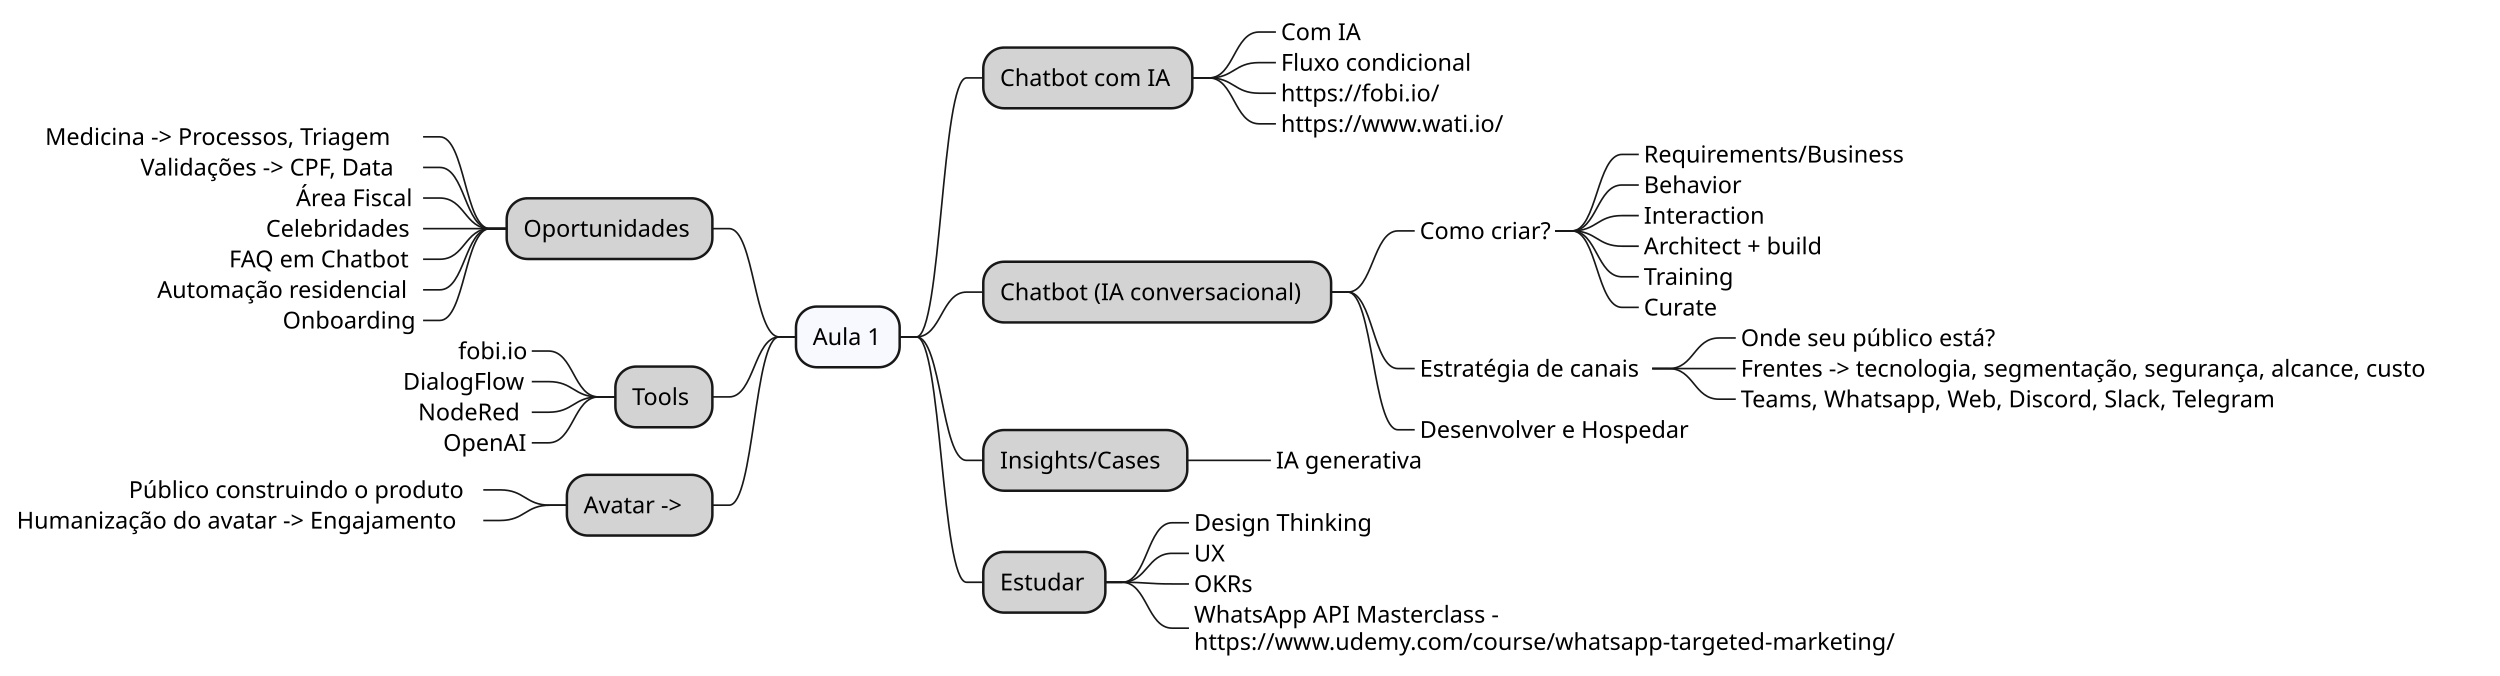
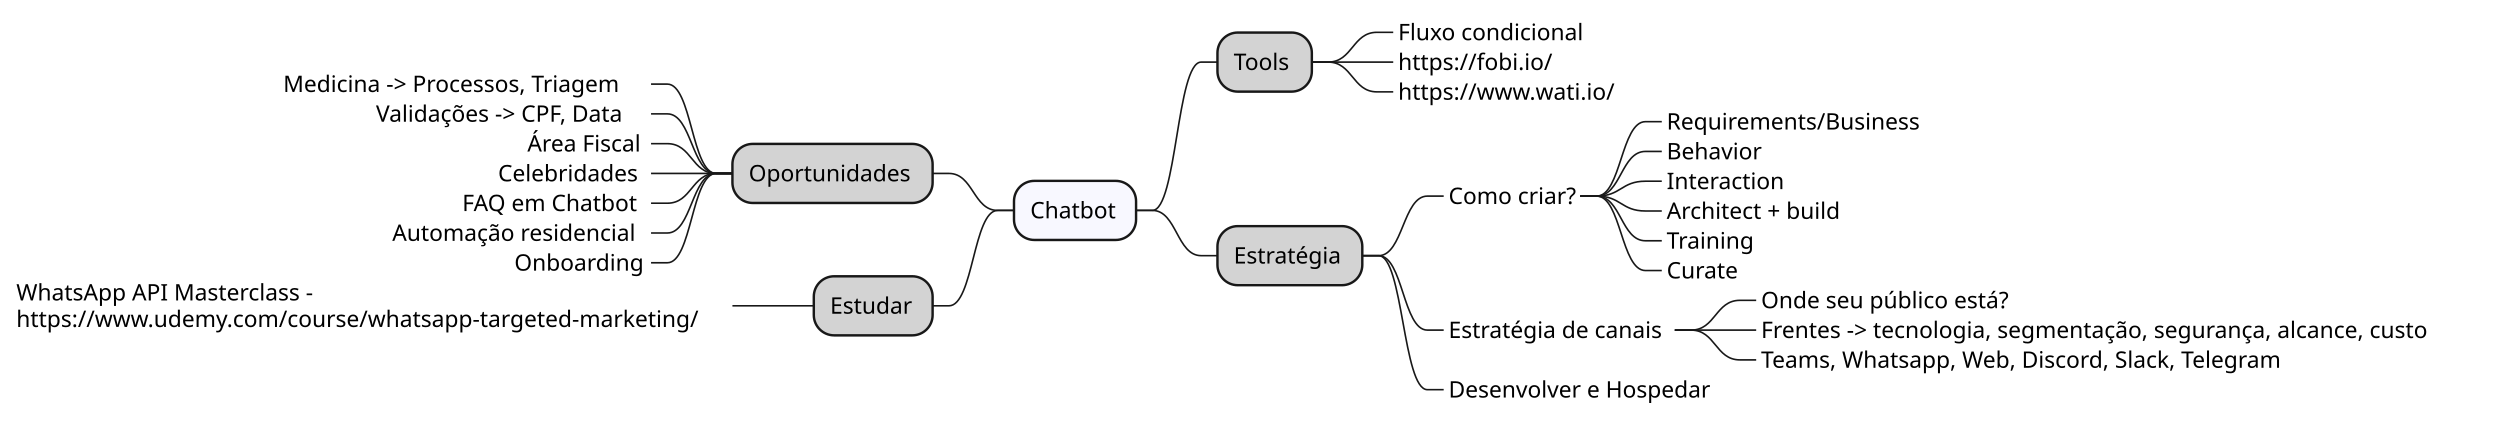
- <svg xmlns="http://www.w3.org/2000/svg" contentStyleType="text/css" height="404px" preserveAspectRatio="none" style="width:1495px;height:404px;background:#FFFFFF;" version="1.1" viewBox="0 0 1495 404" width="1495px" zoomAndPan="magnify">
+ <svg xmlns="http://www.w3.org/2000/svg" contentStyleType="text/css" height="260px" preserveAspectRatio="none" style="width:1536px;height:260px;background:#FFFFFF;" version="1.1" viewBox="0 0 1536 260" width="1536px" zoomAndPan="magnify">
  <defs />
  <g>
-     <rect fill="#F8F8FF" height="36.297" rx="12.5" ry="12.5" style="stroke:#181818;stroke-width:1.5;" width="62" x="476" y="183.32" />
-     <text fill="#000000" font-family="sans-serif" font-size="14" lengthAdjust="spacing" textLength="42" x="486" y="206.315">Aula 1</text>
-     <rect fill="#D3D3D3" height="36.297" rx="12.5" ry="12.5" style="stroke:#181818;stroke-width:1.5;" width="125" x="588" y="28.445" />
-     <text fill="#000000" font-family="sans-serif" font-size="14" lengthAdjust="spacing" textLength="105" x="598" y="51.44">Chatbot com IA</text>
-     <text fill="#000000" font-family="sans-serif" font-size="14" lengthAdjust="spacing" textLength="48" x="766" y="23.995">Com IA</text>
-     <path d="M713,46.594 L723,46.594 C738,46.594 738,19.148 753,19.148 L763,19.148 " fill="none" style="stroke:#181818;stroke-width:1.0;" />
-     <text fill="#000000" font-family="sans-serif" font-size="14" lengthAdjust="spacing" textLength="118" x="766" y="42.292">Fluxo condicional</text>
-     <path d="M713,46.594 L723,46.594 C738,46.594 738,37.445 753,37.445 L763,37.445 " fill="none" style="stroke:#181818;stroke-width:1.0;" />
-     <text fill="#000000" font-family="sans-serif" font-size="14" lengthAdjust="spacing" textLength="97" x="766" y="60.589">https://fobi.io/</text>
-     <path d="M713,46.594 L723,46.594 C738,46.594 738,55.742 753,55.742 L763,55.742 " fill="none" style="stroke:#181818;stroke-width:1.0;" />
-     <text fill="#000000" font-family="sans-serif" font-size="14" lengthAdjust="spacing" textLength="136" x="766" y="78.886">https://www.wati.io/</text>
-     <path d="M713,46.594 L723,46.594 C738,46.594 738,74.039 753,74.039 L763,74.039 " fill="none" style="stroke:#181818;stroke-width:1.0;" />
-     <path d="M538,201.469 L548,201.469 C563,201.469 563,46.594 578,46.594 L588,46.594 " fill="none" style="stroke:#181818;stroke-width:1.0;" />
-     <rect fill="#D3D3D3" height="36.297" rx="12.5" ry="12.5" style="stroke:#181818;stroke-width:1.5;" width="208" x="588" y="156.523" />
-     <text fill="#000000" font-family="sans-serif" font-size="14" lengthAdjust="spacing" textLength="188" x="598" y="179.519">Chatbot (IA conversacional)</text>
-     <text fill="#000000" font-family="sans-serif" font-size="14" lengthAdjust="spacing" textLength="81" x="849" y="142.925">Como criar?</text>
-     <text fill="#000000" font-family="sans-serif" font-size="14" lengthAdjust="spacing" textLength="167" x="983" y="97.183">Requirements/Business</text>
-     <path d="M930,138.078 L940,138.078 C955,138.078 955,92.336 970,92.336 L980,92.336 " fill="none" style="stroke:#181818;stroke-width:1.0;" />
-     <text fill="#000000" font-family="sans-serif" font-size="14" lengthAdjust="spacing" textLength="60" x="983" y="115.48">Behavior</text>
-     <path d="M930,138.078 L940,138.078 C955,138.078 955,110.633 970,110.633 L980,110.633 " fill="none" style="stroke:#181818;stroke-width:1.0;" />
-     <text fill="#000000" font-family="sans-serif" font-size="14" lengthAdjust="spacing" textLength="73" x="983" y="133.776">Interaction</text>
-     <path d="M930,138.078 L940,138.078 C955,138.078 955,128.93 970,128.93 L980,128.93 " fill="none" style="stroke:#181818;stroke-width:1.0;" />
-     <text fill="#000000" font-family="sans-serif" font-size="14" lengthAdjust="spacing" textLength="114" x="983" y="152.073">Architect + build</text>
-     <path d="M930,138.078 L940,138.078 C955,138.078 955,147.227 970,147.227 L980,147.227 " fill="none" style="stroke:#181818;stroke-width:1.0;" />
-     <text fill="#000000" font-family="sans-serif" font-size="14" lengthAdjust="spacing" textLength="55" x="983" y="170.37">Training</text>
-     <path d="M930,138.078 L940,138.078 C955,138.078 955,165.523 970,165.523 L980,165.523 " fill="none" style="stroke:#181818;stroke-width:1.0;" />
-     <text fill="#000000" font-family="sans-serif" font-size="14" lengthAdjust="spacing" textLength="46" x="983" y="188.667">Curate</text>
-     <path d="M930,138.078 L940,138.078 C955,138.078 955,183.82 970,183.82 L980,183.82 " fill="none" style="stroke:#181818;stroke-width:1.0;" />
-     <path d="M796,174.672 L806,174.672 C821,174.672 821,138.078 836,138.078 L846,138.078 " fill="none" style="stroke:#181818;stroke-width:1.0;" />
-     <text fill="#000000" font-family="sans-serif" font-size="14" lengthAdjust="spacing" textLength="139" x="849" y="225.261">Estratégia de canais</text>
-     <text fill="#000000" font-family="sans-serif" font-size="14" lengthAdjust="spacing" textLength="163" x="1041" y="206.964">Onde seu público está?</text>
-     <path d="M988,220.414 L998,220.414 C1013,220.414 1013,202.117 1028,202.117 L1038,202.117 " fill="none" style="stroke:#181818;stroke-width:1.0;" />
-     <text fill="#000000" font-family="sans-serif" font-size="14" lengthAdjust="spacing" textLength="442" x="1041" y="225.261">Frentes -&gt; tecnologia, segmentação, segurança, alcance, custo</text>
-     <path d="M988,220.414 L998,220.414 C1013,220.414 1013,220.414 1028,220.414 L1038,220.414 " fill="none" style="stroke:#181818;stroke-width:1.0;" />
-     <text fill="#000000" font-family="sans-serif" font-size="14" lengthAdjust="spacing" textLength="341" x="1041" y="243.558">Teams, Whatsapp, Web, Discord, Slack, Telegram</text>
-     <path d="M988,220.414 L998,220.414 C1013,220.414 1013,238.711 1028,238.711 L1038,238.711 " fill="none" style="stroke:#181818;stroke-width:1.0;" />
-     <path d="M796,174.672 L806,174.672 C821,174.672 821,220.414 836,220.414 L846,220.414 " fill="none" style="stroke:#181818;stroke-width:1.0;" />
-     <text fill="#000000" font-family="sans-serif" font-size="14" lengthAdjust="spacing" textLength="170" x="849" y="261.854">Desenvolver e Hospedar</text>
-     <path d="M796,174.672 L806,174.672 C821,174.672 821,257.008 836,257.008 L846,257.008 " fill="none" style="stroke:#181818;stroke-width:1.0;" />
-     <path d="M538,201.469 L548,201.469 C563,201.469 563,174.672 578,174.672 L588,174.672 " fill="none" style="stroke:#181818;stroke-width:1.0;" />
-     <rect fill="#D3D3D3" height="36.297" rx="12.5" ry="12.5" style="stroke:#181818;stroke-width:1.5;" width="122" x="588" y="257.156" />
-     <text fill="#000000" font-family="sans-serif" font-size="14" lengthAdjust="spacing" textLength="102" x="598" y="280.151">Insights/Cases</text>
-     <text fill="#000000" font-family="sans-serif" font-size="14" lengthAdjust="spacing" textLength="88" x="763" y="280.151">IA generativa</text>
-     <path d="M710,275.305 L720,275.305 C735,275.305 735,275.305 750,275.305 L760,275.305 " fill="none" style="stroke:#181818;stroke-width:1.0;" />
-     <path d="M538,201.469 L548,201.469 C563,201.469 563,275.305 578,275.305 L588,275.305 " fill="none" style="stroke:#181818;stroke-width:1.0;" />
-     <rect fill="#D3D3D3" height="36.297" rx="12.5" ry="12.5" style="stroke:#181818;stroke-width:1.5;" width="73" x="588" y="330.047" />
-     <text fill="#000000" font-family="sans-serif" font-size="14" lengthAdjust="spacing" textLength="53" x="598" y="353.042">Estudar</text>
-     <text fill="#000000" font-family="sans-serif" font-size="14" lengthAdjust="spacing" textLength="112" x="714" y="317.448">Design Thinking</text>
-     <path d="M661,348.195 L671,348.195 C686,348.195 686,312.602 701,312.602 L711,312.602 " fill="none" style="stroke:#181818;stroke-width:1.0;" />
-     <text fill="#000000" font-family="sans-serif" font-size="14" lengthAdjust="spacing" textLength="19" x="714" y="335.745">UX</text>
-     <path d="M661,348.195 L671,348.195 C686,348.195 686,330.898 701,330.898 L711,330.898 " fill="none" style="stroke:#181818;stroke-width:1.0;" />
-     <text fill="#000000" font-family="sans-serif" font-size="14" lengthAdjust="spacing" textLength="38" x="714" y="354.042">OKRs</text>
-     <path d="M661,348.195 L671,348.195 C686,348.195 686,349.195 701,349.195 L711,349.195 " fill="none" style="stroke:#181818;stroke-width:1.0;" />
-     <text fill="#000000" font-family="sans-serif" font-size="14" lengthAdjust="spacing" textLength="190" x="714" y="372.339">WhatsApp API Masterclass -</text>
-     <text fill="#000000" font-family="sans-serif" font-size="14" lengthAdjust="spacing" textLength="437" x="714" y="388.636">https://www.udemy.com/course/whatsapp-targeted-marketing/</text>
-     <path d="M661,348.195 L671,348.195 C686,348.195 686,375.641 701,375.641 L711,375.641 " fill="none" style="stroke:#181818;stroke-width:1.0;" />
-     <path d="M538,201.469 L548,201.469 C563,201.469 563,348.195 578,348.195 L588,348.195 " fill="none" style="stroke:#181818;stroke-width:1.0;" />
-     <rect fill="#D3D3D3" height="36.297" rx="12.5" ry="12.5" style="stroke:#181818;stroke-width:1.5;" width="123" x="303" y="118.578" />
-     <text fill="#000000" font-family="sans-serif" font-size="14" lengthAdjust="spacing" textLength="103" x="313" y="141.573">Oportunidades</text>
-     <text fill="#000000" font-family="sans-serif" font-size="14" lengthAdjust="spacing" textLength="223" x="27" y="86.683">Medicina -&gt; Processos, Triagem</text>
-     <path d="M303,136.727 L293,136.727 C278,136.727 278,81.836 263,81.836 L253,81.836 " fill="none" style="stroke:#181818;stroke-width:1.0;" />
-     <text fill="#000000" font-family="sans-serif" font-size="14" lengthAdjust="spacing" textLength="166" x="84" y="104.98">Validações -&gt; CPF, Data</text>
-     <path d="M303,136.727 L293,136.727 C278,136.727 278,100.133 263,100.133 L253,100.133 " fill="none" style="stroke:#181818;stroke-width:1.0;" />
-     <text fill="#000000" font-family="sans-serif" font-size="14" lengthAdjust="spacing" textLength="73" x="177" y="123.276">Área Fiscal</text>
-     <path d="M303,136.727 L293,136.727 C278,136.727 278,118.43 263,118.43 L253,118.43 " fill="none" style="stroke:#181818;stroke-width:1.0;" />
-     <text fill="#000000" font-family="sans-serif" font-size="14" lengthAdjust="spacing" textLength="91" x="159" y="141.573">Celebridades</text>
-     <path d="M303,136.727 L293,136.727 C278,136.727 278,136.727 263,136.727 L253,136.727 " fill="none" style="stroke:#181818;stroke-width:1.0;" />
-     <text fill="#000000" font-family="sans-serif" font-size="14" lengthAdjust="spacing" textLength="113" x="137" y="159.87">FAQ em Chatbot</text>
-     <path d="M303,136.727 L293,136.727 C278,136.727 278,155.023 263,155.023 L253,155.023 " fill="none" style="stroke:#181818;stroke-width:1.0;" />
-     <text fill="#000000" font-family="sans-serif" font-size="14" lengthAdjust="spacing" textLength="156" x="94" y="178.167">Automação residencial</text>
-     <path d="M303,136.727 L293,136.727 C278,136.727 278,173.32 263,173.32 L253,173.32 " fill="none" style="stroke:#181818;stroke-width:1.0;" />
-     <text fill="#000000" font-family="sans-serif" font-size="14" lengthAdjust="spacing" textLength="81" x="169" y="196.464">Onboarding</text>
-     <path d="M303,136.727 L293,136.727 C278,136.727 278,191.617 263,191.617 L253,191.617 " fill="none" style="stroke:#181818;stroke-width:1.0;" />
-     <path d="M476,201.469 L466,201.469 C451,201.469 451,136.727 436,136.727 L426,136.727 " fill="none" style="stroke:#181818;stroke-width:1.0;" />
-     <rect fill="#D3D3D3" height="36.297" rx="12.5" ry="12.5" style="stroke:#181818;stroke-width:1.5;" width="58" x="368" y="219.211" />
-     <text fill="#000000" font-family="sans-serif" font-size="14" lengthAdjust="spacing" textLength="38" x="378" y="242.206">Tools</text>
-     <text fill="#000000" font-family="sans-serif" font-size="14" lengthAdjust="spacing" textLength="41" x="274" y="214.761">fobi.io</text>
-     <path d="M368,237.359 L358,237.359 C343,237.359 343,209.914 328,209.914 L318,209.914 " fill="none" style="stroke:#181818;stroke-width:1.0;" />
-     <text fill="#000000" font-family="sans-serif" font-size="14" lengthAdjust="spacing" textLength="74" x="241" y="233.058">DialogFlow</text>
-     <path d="M368,237.359 L358,237.359 C343,237.359 343,228.211 328,228.211 L318,228.211 " fill="none" style="stroke:#181818;stroke-width:1.0;" />
-     <text fill="#000000" font-family="sans-serif" font-size="14" lengthAdjust="spacing" textLength="65" x="250" y="251.355">NodeRed</text>
-     <path d="M368,237.359 L358,237.359 C343,237.359 343,246.508 328,246.508 L318,246.508 " fill="none" style="stroke:#181818;stroke-width:1.0;" />
-     <text fill="#000000" font-family="sans-serif" font-size="14" lengthAdjust="spacing" textLength="50" x="265" y="269.651">OpenAI</text>
-     <path d="M368,237.359 L358,237.359 C343,237.359 343,264.805 328,264.805 L318,264.805 " fill="none" style="stroke:#181818;stroke-width:1.0;" />
-     <path d="M476,201.469 L466,201.469 C451,201.469 451,237.359 436,237.359 L426,237.359 " fill="none" style="stroke:#181818;stroke-width:1.0;" />
-     <rect fill="#D3D3D3" height="36.297" rx="12.5" ry="12.5" style="stroke:#181818;stroke-width:1.5;" width="87" x="339" y="283.953" />
-     <text fill="#000000" font-family="sans-serif" font-size="14" lengthAdjust="spacing" textLength="63" x="349" y="306.948">Avatar -&gt;</text>
-     <text fill="#000000" font-family="sans-serif" font-size="14" lengthAdjust="spacing" textLength="209" x="77" y="297.8">Público construindo o produto</text>
-     <path d="M339,302.102 L329,302.102 C314,302.102 314,292.953 299,292.953 L289,292.953 " fill="none" style="stroke:#181818;stroke-width:1.0;" />
-     <text fill="#000000" font-family="sans-serif" font-size="14" lengthAdjust="spacing" textLength="276" x="10" y="316.097">Humanização do avatar -&gt; Engajamento</text>
-     <path d="M339,302.102 L329,302.102 C314,302.102 314,311.25 299,311.25 L289,311.25 " fill="none" style="stroke:#181818;stroke-width:1.0;" />
-     <path d="M476,201.469 L466,201.469 C451,201.469 451,302.102 436,302.102 L426,302.102 " fill="none" style="stroke:#181818;stroke-width:1.0;" />
+     <rect fill="#F8F8FF" height="36.297" rx="12.5" ry="12.5" style="stroke:#181818;stroke-width:1.5;" width="75" x="623" y="111.133" />
+     <text fill="#000000" font-family="sans-serif" font-size="14" lengthAdjust="spacing" textLength="55" x="633" y="134.128">Chatbot</text>
+     <rect fill="#D3D3D3" height="36.297" rx="12.5" ry="12.5" style="stroke:#181818;stroke-width:1.5;" width="58" x="748" y="20" />
+     <text fill="#000000" font-family="sans-serif" font-size="14" lengthAdjust="spacing" textLength="38" x="758" y="42.995">Tools</text>
+     <text fill="#000000" font-family="sans-serif" font-size="14" lengthAdjust="spacing" textLength="118" x="859" y="24.698">Fluxo condicional</text>
+     <path d="M806,38.148 L816,38.148 C831,38.148 831,19.852 846,19.852 L856,19.852 " fill="none" style="stroke:#181818;stroke-width:1.0;" />
+     <text fill="#000000" font-family="sans-serif" font-size="14" lengthAdjust="spacing" textLength="97" x="859" y="42.995">https://fobi.io/</text>
+     <path d="M806,38.148 L816,38.148 C831,38.148 831,38.148 846,38.148 L856,38.148 " fill="none" style="stroke:#181818;stroke-width:1.0;" />
+     <text fill="#000000" font-family="sans-serif" font-size="14" lengthAdjust="spacing" textLength="136" x="859" y="61.292">https://www.wati.io/</text>
+     <path d="M806,38.148 L816,38.148 C831,38.148 831,56.445 846,56.445 L856,56.445 " fill="none" style="stroke:#181818;stroke-width:1.0;" />
+     <path d="M698,129.281 L708,129.281 C723,129.281 723,38.148 738,38.148 L748,38.148 " fill="none" style="stroke:#181818;stroke-width:1.0;" />
+     <rect fill="#D3D3D3" height="36.297" rx="12.5" ry="12.5" style="stroke:#181818;stroke-width:1.5;" width="89" x="748" y="138.93" />
+     <text fill="#000000" font-family="sans-serif" font-size="14" lengthAdjust="spacing" textLength="69" x="758" y="161.925">Estratégia</text>
+     <text fill="#000000" font-family="sans-serif" font-size="14" lengthAdjust="spacing" textLength="81" x="890" y="125.331">Como criar?</text>
+     <text fill="#000000" font-family="sans-serif" font-size="14" lengthAdjust="spacing" textLength="167" x="1024" y="79.589">Requirements/Business</text>
+     <path d="M971,120.484 L981,120.484 C996,120.484 996,74.742 1011,74.742 L1021,74.742 " fill="none" style="stroke:#181818;stroke-width:1.0;" />
+     <text fill="#000000" font-family="sans-serif" font-size="14" lengthAdjust="spacing" textLength="60" x="1024" y="97.886">Behavior</text>
+     <path d="M971,120.484 L981,120.484 C996,120.484 996,93.039 1011,93.039 L1021,93.039 " fill="none" style="stroke:#181818;stroke-width:1.0;" />
+     <text fill="#000000" font-family="sans-serif" font-size="14" lengthAdjust="spacing" textLength="73" x="1024" y="116.183">Interaction</text>
+     <path d="M971,120.484 L981,120.484 C996,120.484 996,111.336 1011,111.336 L1021,111.336 " fill="none" style="stroke:#181818;stroke-width:1.0;" />
+     <text fill="#000000" font-family="sans-serif" font-size="14" lengthAdjust="spacing" textLength="114" x="1024" y="134.48">Architect + build</text>
+     <path d="M971,120.484 L981,120.484 C996,120.484 996,129.633 1011,129.633 L1021,129.633 " fill="none" style="stroke:#181818;stroke-width:1.0;" />
+     <text fill="#000000" font-family="sans-serif" font-size="14" lengthAdjust="spacing" textLength="55" x="1024" y="152.776">Training</text>
+     <path d="M971,120.484 L981,120.484 C996,120.484 996,147.93 1011,147.93 L1021,147.93 " fill="none" style="stroke:#181818;stroke-width:1.0;" />
+     <text fill="#000000" font-family="sans-serif" font-size="14" lengthAdjust="spacing" textLength="46" x="1024" y="171.073">Curate</text>
+     <path d="M971,120.484 L981,120.484 C996,120.484 996,166.227 1011,166.227 L1021,166.227 " fill="none" style="stroke:#181818;stroke-width:1.0;" />
+     <path d="M837,157.078 L847,157.078 C862,157.078 862,120.484 877,120.484 L887,120.484 " fill="none" style="stroke:#181818;stroke-width:1.0;" />
+     <text fill="#000000" font-family="sans-serif" font-size="14" lengthAdjust="spacing" textLength="139" x="890" y="207.667">Estratégia de canais</text>
+     <text fill="#000000" font-family="sans-serif" font-size="14" lengthAdjust="spacing" textLength="163" x="1082" y="189.37">Onde seu público está?</text>
+     <path d="M1029,202.82 L1039,202.82 C1054,202.82 1054,184.523 1069,184.523 L1079,184.523 " fill="none" style="stroke:#181818;stroke-width:1.0;" />
+     <text fill="#000000" font-family="sans-serif" font-size="14" lengthAdjust="spacing" textLength="442" x="1082" y="207.667">Frentes -&gt; tecnologia, segmentação, segurança, alcance, custo</text>
+     <path d="M1029,202.82 L1039,202.82 C1054,202.82 1054,202.82 1069,202.82 L1079,202.82 " fill="none" style="stroke:#181818;stroke-width:1.0;" />
+     <text fill="#000000" font-family="sans-serif" font-size="14" lengthAdjust="spacing" textLength="341" x="1082" y="225.964">Teams, Whatsapp, Web, Discord, Slack, Telegram</text>
+     <path d="M1029,202.82 L1039,202.82 C1054,202.82 1054,221.117 1069,221.117 L1079,221.117 " fill="none" style="stroke:#181818;stroke-width:1.0;" />
+     <path d="M837,157.078 L847,157.078 C862,157.078 862,202.82 877,202.82 L887,202.82 " fill="none" style="stroke:#181818;stroke-width:1.0;" />
+     <text fill="#000000" font-family="sans-serif" font-size="14" lengthAdjust="spacing" textLength="170" x="890" y="244.261">Desenvolver e Hospedar</text>
+     <path d="M837,157.078 L847,157.078 C862,157.078 862,239.414 877,239.414 L887,239.414 " fill="none" style="stroke:#181818;stroke-width:1.0;" />
+     <path d="M698,129.281 L708,129.281 C723,129.281 723,157.078 738,157.078 L748,157.078 " fill="none" style="stroke:#181818;stroke-width:1.0;" />
+     <rect fill="#D3D3D3" height="36.297" rx="12.5" ry="12.5" style="stroke:#181818;stroke-width:1.5;" width="123" x="450" y="88.41" />
+     <text fill="#000000" font-family="sans-serif" font-size="14" lengthAdjust="spacing" textLength="103" x="460" y="111.405">Oportunidades</text>
+     <text fill="#000000" font-family="sans-serif" font-size="14" lengthAdjust="spacing" textLength="223" x="174" y="56.515">Medicina -&gt; Processos, Triagem</text>
+     <path d="M450,106.559 L440,106.559 C425,106.559 425,51.668 410,51.668 L400,51.668 " fill="none" style="stroke:#181818;stroke-width:1.0;" />
+     <text fill="#000000" font-family="sans-serif" font-size="14" lengthAdjust="spacing" textLength="166" x="231" y="74.811">Validações -&gt; CPF, Data</text>
+     <path d="M450,106.559 L440,106.559 C425,106.559 425,69.965 410,69.965 L400,69.965 " fill="none" style="stroke:#181818;stroke-width:1.0;" />
+     <text fill="#000000" font-family="sans-serif" font-size="14" lengthAdjust="spacing" textLength="73" x="324" y="93.108">Área Fiscal</text>
+     <path d="M450,106.559 L440,106.559 C425,106.559 425,88.262 410,88.262 L400,88.262 " fill="none" style="stroke:#181818;stroke-width:1.0;" />
+     <text fill="#000000" font-family="sans-serif" font-size="14" lengthAdjust="spacing" textLength="91" x="306" y="111.405">Celebridades</text>
+     <path d="M450,106.559 L440,106.559 C425,106.559 425,106.559 410,106.559 L400,106.559 " fill="none" style="stroke:#181818;stroke-width:1.0;" />
+     <text fill="#000000" font-family="sans-serif" font-size="14" lengthAdjust="spacing" textLength="113" x="284" y="129.702">FAQ em Chatbot</text>
+     <path d="M450,106.559 L440,106.559 C425,106.559 425,124.856 410,124.856 L400,124.856 " fill="none" style="stroke:#181818;stroke-width:1.0;" />
+     <text fill="#000000" font-family="sans-serif" font-size="14" lengthAdjust="spacing" textLength="156" x="241" y="147.999">Automação residencial</text>
+     <path d="M450,106.559 L440,106.559 C425,106.559 425,143.152 410,143.152 L400,143.152 " fill="none" style="stroke:#181818;stroke-width:1.0;" />
+     <text fill="#000000" font-family="sans-serif" font-size="14" lengthAdjust="spacing" textLength="81" x="316" y="166.296">Onboarding</text>
+     <path d="M450,106.559 L440,106.559 C425,106.559 425,161.449 410,161.449 L400,161.449 " fill="none" style="stroke:#181818;stroke-width:1.0;" />
+     <path d="M623,129.281 L613,129.281 C598,129.281 598,106.559 583,106.559 L573,106.559 " fill="none" style="stroke:#181818;stroke-width:1.0;" />
+     <rect fill="#D3D3D3" height="36.297" rx="12.5" ry="12.5" style="stroke:#181818;stroke-width:1.5;" width="73" x="500" y="169.746" />
+     <text fill="#000000" font-family="sans-serif" font-size="14" lengthAdjust="spacing" textLength="53" x="510" y="192.741">Estudar</text>
+     <text fill="#000000" font-family="sans-serif" font-size="14" lengthAdjust="spacing" textLength="190" x="10" y="184.593">WhatsApp API Masterclass -</text>
+     <text fill="#000000" font-family="sans-serif" font-size="14" lengthAdjust="spacing" textLength="437" x="10" y="200.89">https://www.udemy.com/course/whatsapp-targeted-marketing/</text>
+     <path d="M500,187.894 L490,187.894 C475,187.894 475,187.894 460,187.894 L450,187.894 " fill="none" style="stroke:#181818;stroke-width:1.0;" />
+     <path d="M623,129.281 L613,129.281 C598,129.281 598,187.894 583,187.894 L573,187.894 " fill="none" style="stroke:#181818;stroke-width:1.0;" />
  </g>
</svg>
